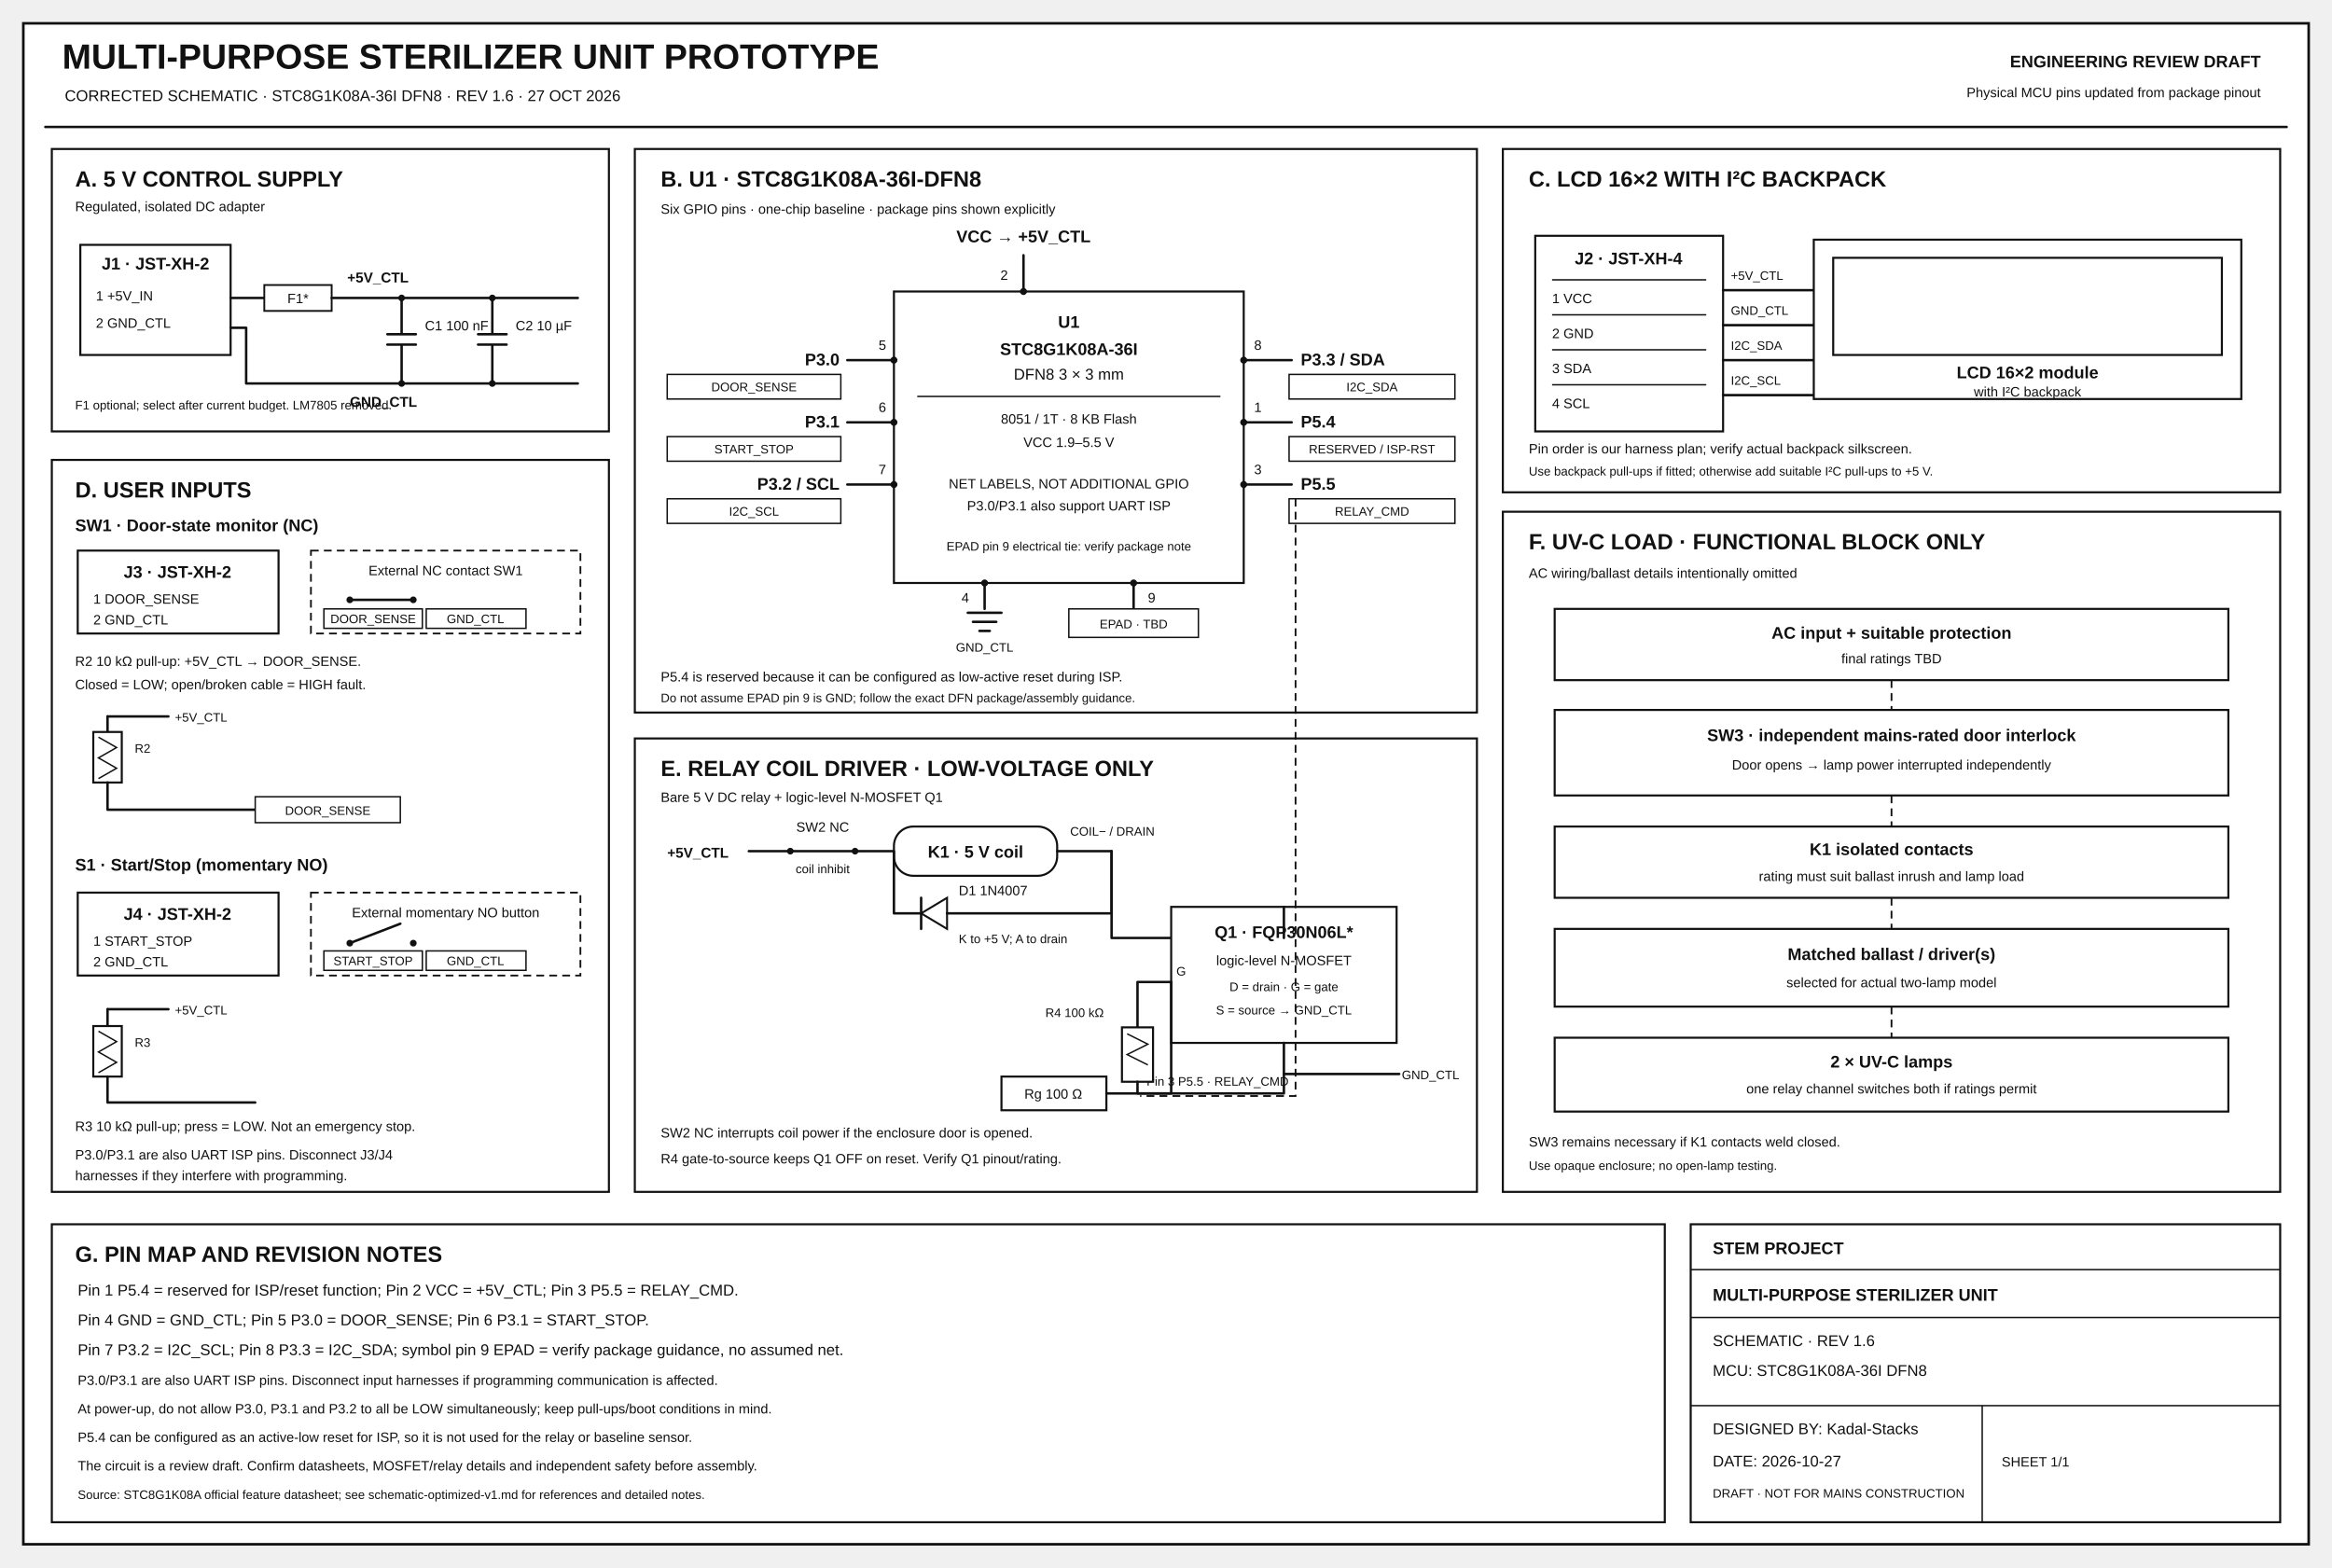
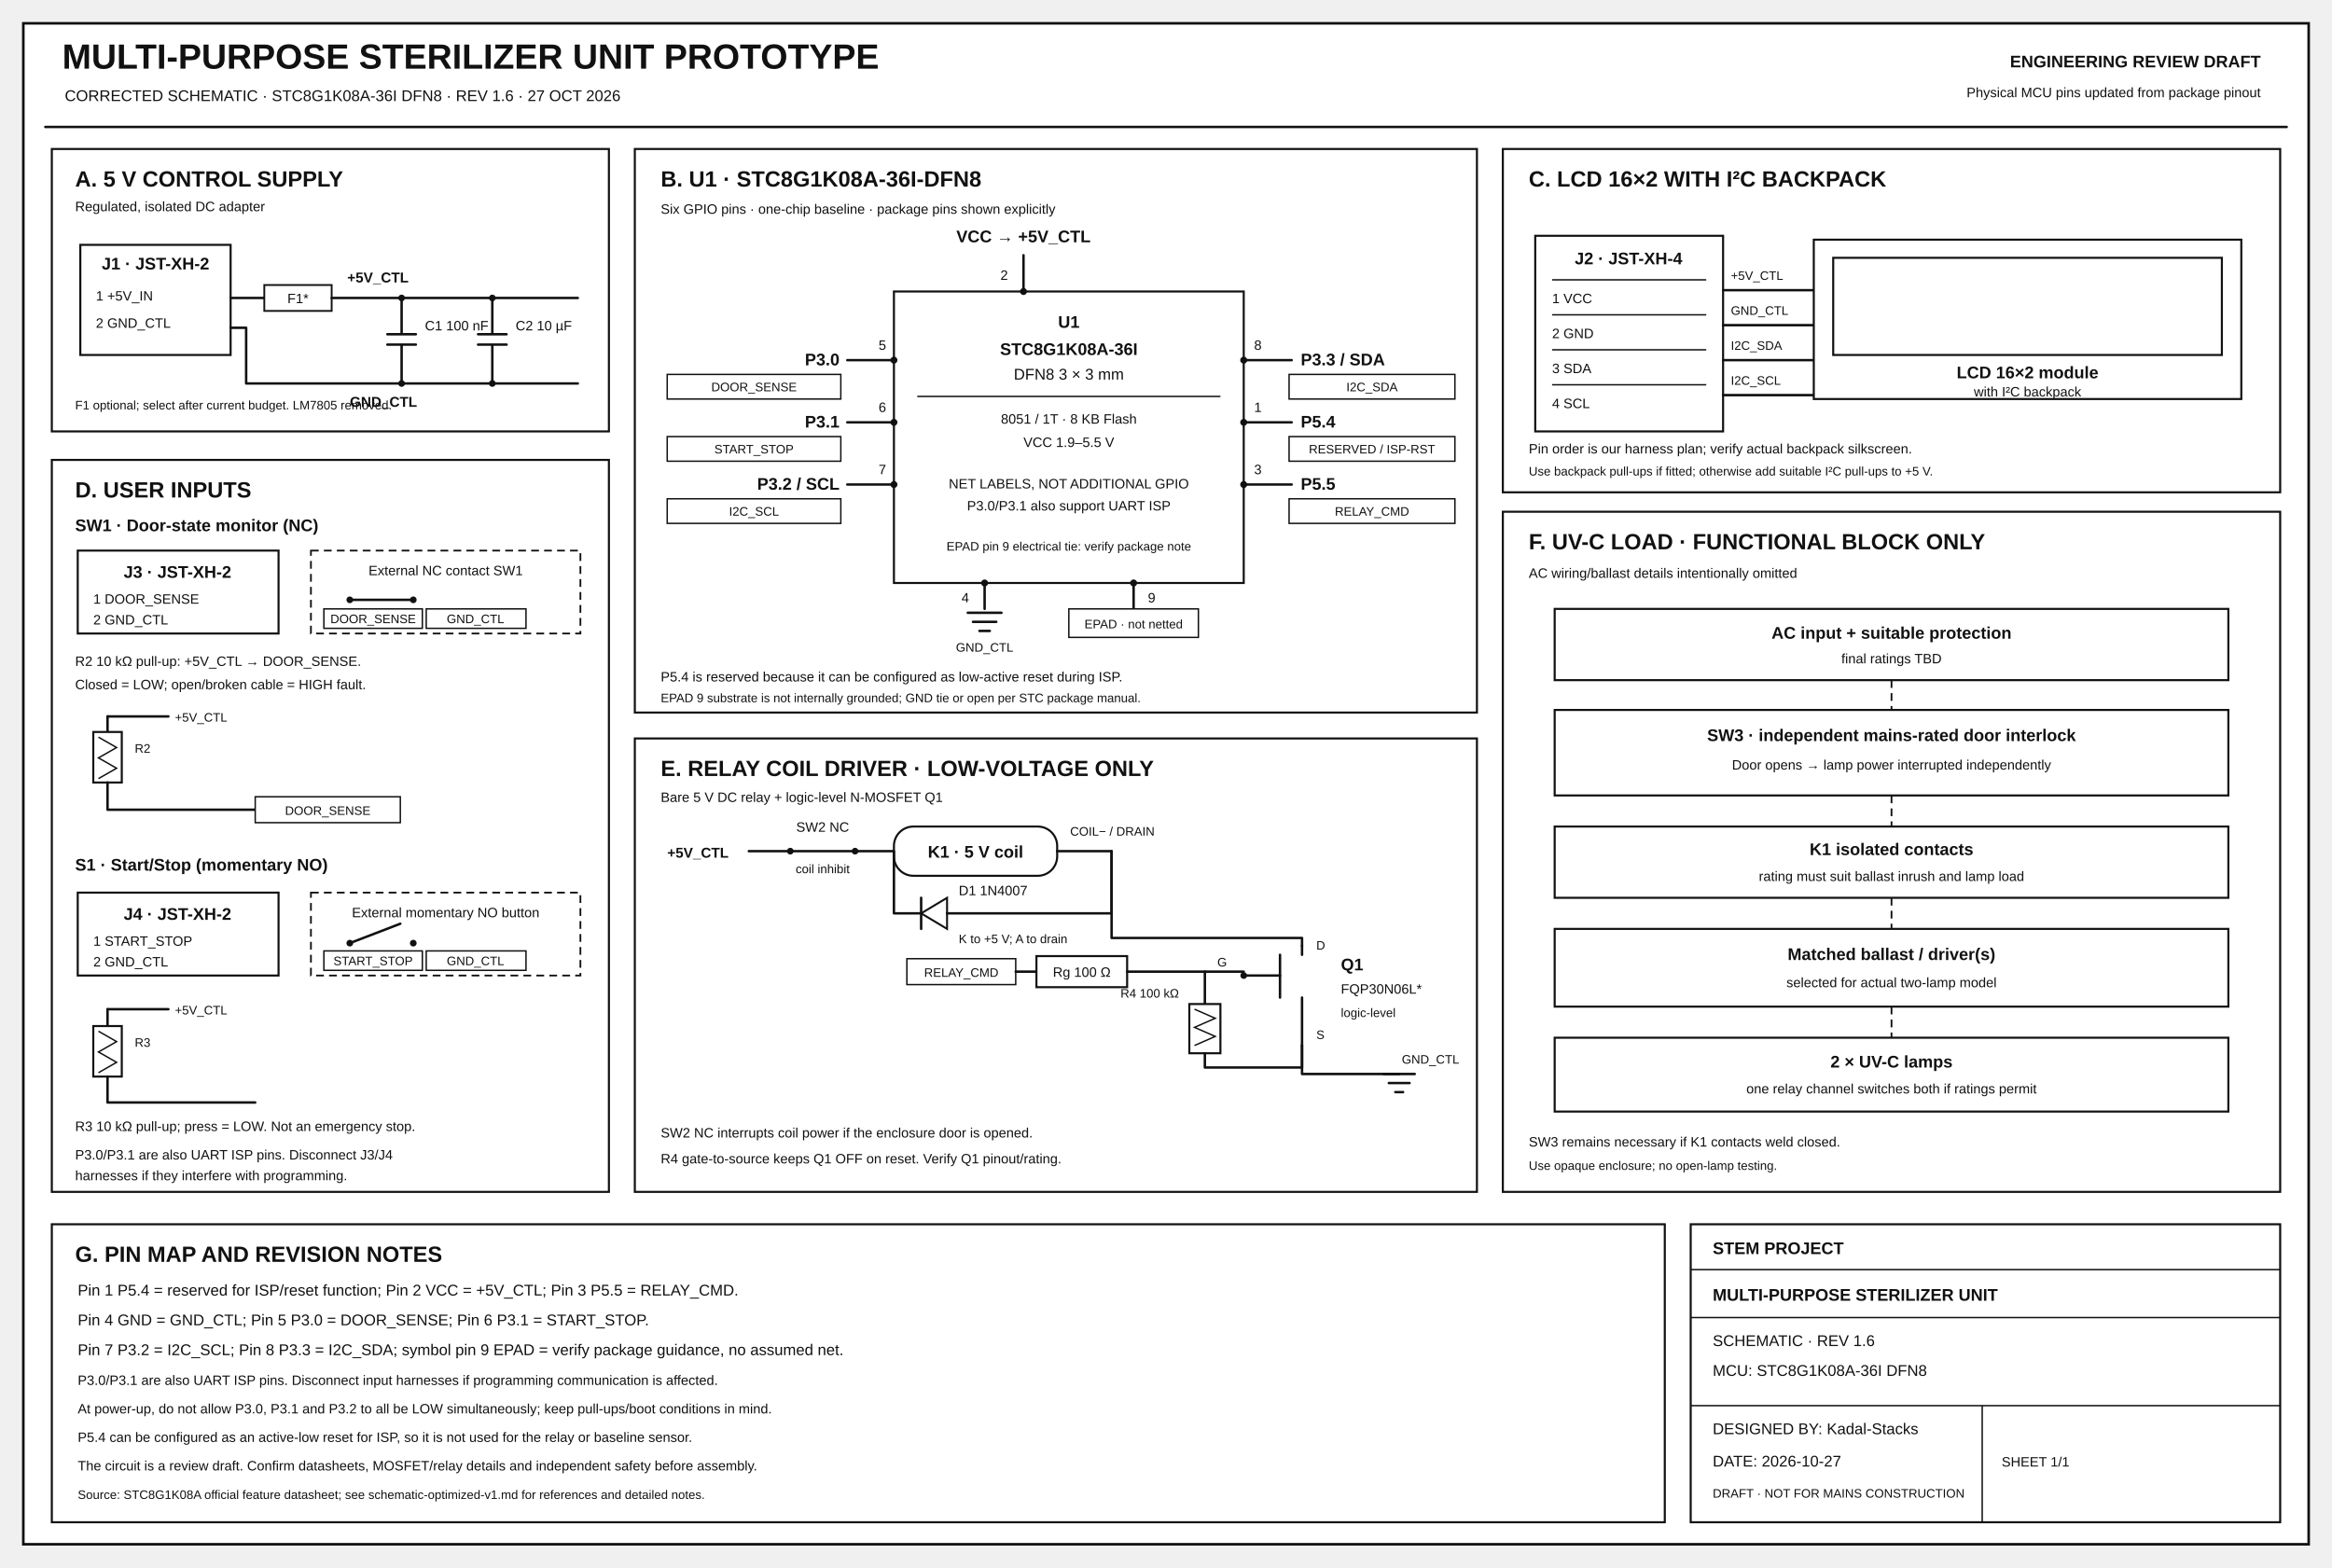
<svg xmlns="http://www.w3.org/2000/svg" width="1800" height="1210" viewBox="0 0 1800 1210" role="img" aria-labelledby="title desc">
  <defs>
    <style>
.bg{fill:#fff;stroke:#111;stroke-width:2}.box{fill:#fff;stroke:#111;stroke-width:1.6}.wire{fill:none;stroke:#111;stroke-width:1.9;stroke-linecap:round;stroke-linejoin:round}.thin{fill:none;stroke:#111;stroke-width:1.1}.dash{fill:none;stroke:#111;stroke-width:1.35;stroke-dasharray:6 4}.title{font:700 27px Arial,Helvetica,sans-serif;fill:#111}.sec{font:700 17px Arial,Helvetica,sans-serif;fill:#111}.lab{font:700 13px Arial,Helvetica,sans-serif;fill:#111}.txt{font:12px Arial,Helvetica,sans-serif;fill:#111}.sm{font:10.5px Arial,Helvetica,sans-serif;fill:#111}.tiny{font:9.5px Arial,Helvetica,sans-serif;fill:#111}.net{font:700 11px Arial,Helvetica,sans-serif;fill:#111}.dot{fill:#111}.tag{fill:#fff;stroke:#111;stroke-width:1.1}.part{fill:#fff;stroke:#111;stroke-width:1.4}
</style>
  </defs>
  <rect x="18" y="18" width="1764" height="1174" class="bg" />
  <text x="48" y="53" class="title">MULTI-PURPOSE STERILIZER UNIT PROTOTYPE</text>
  <text x="50" y="78" class="txt">CORRECTED SCHEMATIC · STC8G1K08A-36I DFN8 · REV 1.6 · 27 OCT 2026</text>
  <text x="1745" y="52" text-anchor="end" class="lab">ENGINEERING REVIEW DRAFT</text>
  <text x="1745" y="75" text-anchor="end" class="sm">Physical MCU pins updated from package pinout</text>
  <path d="M35 98H1765" class="wire" />
  <rect x="40" y="115" width="430" height="218" class="box" />
  <text x="58" y="144" class="sec">A. 5 V CONTROL SUPPLY</text>
  <text x="58" y="163" class="sm">Regulated, isolated DC adapter</text>
  <rect x="62" y="189" width="116" height="85" class="box" />
  <text x="120" y="208" text-anchor="middle" class="lab">J1 · JST-XH-2</text>
  <text x="74" y="232" class="sm">1 +5V_IN</text>
  <text x="74" y="253" class="sm">2 GND_CTL</text>
  <path d="M178 230H204" class="wire" />
  <rect x="204" y="220" width="52" height="20" class="part" />
  <text x="230" y="234" text-anchor="middle" class="sm">F1*</text>
  <path d="M256 230H446" class="wire" />
  <text x="268" y="218" class="net">+5V_CTL</text>
  <path d="M178 253H190V296H446" class="wire" />
  <text x="270" y="314" class="net">GND_CTL</text>
  <path d="M310 230V258M299 258H321M299 266H321M310 266V296" class="wire" />
  <circle cx="310" cy="230" r="2.6" class="dot" />
  <circle cx="310" cy="296" r="2.6" class="dot" />
  <text x="328" y="255" class="sm">C1 100 nF</text>
  <path d="M380 230V258M369 258H391M369 266H391M380 266V296" class="wire" />
  <circle cx="380" cy="230" r="2.6" class="dot" />
  <circle cx="380" cy="296" r="2.6" class="dot" />
  <text x="398" y="255" class="sm">C2 10 µF</text>
  <text x="58" y="316" class="tiny">F1 optional; select after current budget. LM7805 removed.</text>
  <rect x="490" y="115" width="650" height="435" class="box" />
  <text x="510" y="144" class="sec">B. U1 · STC8G1K08A-36I-DFN8</text>
  <text x="510" y="165" class="sm">Six GPIO pins · one-chip baseline · package pins shown explicitly</text>
  <rect x="690" y="225" width="270" height="225" class="box" />
  <text x="825" y="253" text-anchor="middle" class="lab">U1</text>
  <text x="825" y="274" text-anchor="middle" class="lab">STC8G1K08A-36I</text>
  <text x="825" y="293" text-anchor="middle" class="txt">DFN8 3 × 3 mm</text>
  <path d="M708 306H942" class="thin" />
  <text x="825" y="327" text-anchor="middle" class="sm">8051 / 1T · 8 KB Flash</text>
  <text x="825" y="345" text-anchor="middle" class="sm">VCC 1.9–5.5 V</text>
  <text x="825" y="377" text-anchor="middle" class="sm">NET LABELS, NOT ADDITIONAL GPIO</text>
  <text x="825" y="394" text-anchor="middle" class="sm">P3.0/P3.1 also support UART ISP</text>
  <text x="825" y="425" text-anchor="middle" class="tiny">EPAD pin 9 electrical tie: verify package note</text>
  <path d="M690 278H654" class="wire" />
  <circle cx="690" cy="278" r="2.7" class="dot" />
  <text x="684" y="270" text-anchor="end" class="sm">5</text>
  <text x="648" y="282" text-anchor="end" class="lab">P3.0</text>
  <rect x="515" y="289" width="134" height="19" class="tag" />
  <text x="582" y="302" text-anchor="middle" class="tiny">DOOR_SENSE</text>
  <path d="M690 326H654" class="wire" />
  <circle cx="690" cy="326" r="2.7" class="dot" />
  <text x="684" y="318" text-anchor="end" class="sm">6</text>
  <text x="648" y="330" text-anchor="end" class="lab">P3.1</text>
  <rect x="515" y="337" width="134" height="19" class="tag" />
  <text x="582" y="350" text-anchor="middle" class="tiny">START_STOP</text>
  <path d="M690 374H654" class="wire" />
  <circle cx="690" cy="374" r="2.7" class="dot" />
  <text x="684" y="366" text-anchor="end" class="sm">7</text>
  <text x="648" y="378" text-anchor="end" class="lab">P3.2 / SCL</text>
  <rect x="515" y="385" width="134" height="19" class="tag" />
  <text x="582" y="398" text-anchor="middle" class="tiny">I2C_SCL</text>
  <path d="M960 278H997" class="wire" />
  <circle cx="960" cy="278" r="2.7" class="dot" />
  <text x="968" y="270" class="sm">8</text>
  <text x="1004" y="282" class="lab">P3.3 / SDA</text>
  <rect x="995" y="289" width="128" height="19" class="tag" />
  <text x="1059" y="302" text-anchor="middle" class="tiny">I2C_SDA</text>
  <path d="M960 326H997" class="wire" />
  <circle cx="960" cy="326" r="2.7" class="dot" />
  <text x="968" y="318" class="sm">1</text>
  <text x="1004" y="330" class="lab">P5.4</text>
  <rect x="995" y="337" width="128" height="19" class="tag" />
  <text x="1059" y="350" text-anchor="middle" class="tiny">RESERVED / ISP-RST</text>
  <path d="M960 374H997" class="wire" />
  <circle cx="960" cy="374" r="2.7" class="dot" />
  <text x="968" y="366" class="sm">3</text>
  <text x="1004" y="378" class="lab">P5.5</text>
  <rect x="995" y="385" width="128" height="19" class="tag" />
  <text x="1059" y="398" text-anchor="middle" class="tiny">RELAY_CMD</text>
  <path d="M790 225V197" class="wire" />
  <circle cx="790" cy="225" r="2.7" class="dot" />
  <text x="778" y="216" text-anchor="end" class="sm">2</text>
  <text x="790" y="187" text-anchor="middle" class="lab">VCC → +5V_CTL</text>
  <path d="M760 450V470" class="wire" />
  <circle cx="760" cy="450" r="2.7" class="dot" />
  <text x="748" y="465" text-anchor="end" class="sm">4</text>
  <path d="M747 473H773M751 480H769M756 487H764" class="wire" />
  <text x="760" y="503" text-anchor="middle" class="tiny">GND_CTL</text>
  <path d="M875 450V470" class="wire" />
  <circle cx="875" cy="450" r="2.7" class="dot" />
  <text x="886" y="465" class="sm">9</text>
  <rect x="825" y="470" width="100" height="22" class="tag" />
-   <text x="875" y="485" text-anchor="middle" class="tiny">EPAD · TBD</text>
+   <text x="875" y="485" text-anchor="middle" class="tiny">EPAD · not netted</text>
  <text x="510" y="526" class="sm">P5.4 is reserved because it can be configured as low-active reset during ISP.</text>
-   <text x="510" y="542" class="tiny">Do not assume EPAD pin 9 is GND; follow the exact DFN package/assembly guidance.</text>
+   <text x="510" y="542" class="tiny">EPAD 9 substrate is not internally grounded; GND tie or open per STC package manual.</text>
  <rect x="1160" y="115" width="600" height="265" class="box" />
  <text x="1180" y="144" class="sec">C. LCD 16×2 WITH I²C BACKPACK</text>
  <rect x="1185" y="182" width="145" height="151" class="box" />
  <text x="1257" y="204" text-anchor="middle" class="lab">J2 · JST-XH-4</text>
  <path d="M1198 216H1317M1198 243H1317M1198 270H1317M1198 297H1317" class="thin" />
  <text x="1198" y="234" class="sm">1 VCC</text>
  <text x="1198" y="261" class="sm">2 GND</text>
  <text x="1198" y="288" class="sm">3 SDA</text>
  <text x="1198" y="315" class="sm">4 SCL</text>
  <path d="M1330 224H1372V224H1400" class="wire" />
  <text x="1336" y="216" class="tiny">+5V_CTL</text>
  <path d="M1330 251H1382V251H1400" class="wire" />
  <text x="1336" y="243" class="tiny">GND_CTL</text>
  <path d="M1330 278H1390V278H1400" class="wire" />
  <text x="1336" y="270" class="tiny">I2C_SDA</text>
  <path d="M1330 305H1398V305H1400" class="wire" />
  <text x="1336" y="297" class="tiny">I2C_SCL</text>
  <rect x="1400" y="185" width="330" height="123" class="box" />
  <rect x="1415" y="199" width="300" height="75" class="box" />
  <text x="1565" y="292" text-anchor="middle" class="lab">LCD 16×2 module</text>
  <text x="1565" y="306" text-anchor="middle" class="sm">with I²C backpack</text>
  <text x="1180" y="350" class="sm">Pin order is our harness plan; verify actual backpack silkscreen.</text>
  <text x="1180" y="367" class="tiny">Use backpack pull-ups if fitted; otherwise add suitable I²C pull-ups to +5 V.</text>
  <rect x="40" y="355" width="430" height="565" class="box" />
  <text x="58" y="384" class="sec">D. USER INPUTS</text>
  <text x="58" y="410" class="lab">SW1 · Door-state monitor (NC)</text>
  <rect x="60" y="425" width="155" height="64" class="box" />
  <text x="137" y="446" text-anchor="middle" class="lab">J3 · JST-XH-2</text>
  <text x="72" y="466" class="sm">1 DOOR_SENSE</text>
  <text x="72" y="482" class="sm">2 GND_CTL</text>
  <rect x="240" y="425" width="208" height="64" class="dash" />
  <text x="344" y="444" text-anchor="middle" class="sm">External NC contact SW1</text>
  <circle cx="270" cy="463" r="2.6" class="dot" />
  <circle cx="319" cy="463" r="2.6" class="dot" />
  <path d="M270 463H319" class="wire" />
  <rect x="250" y="470" width="76" height="15" class="tag" />
  <text x="288" y="481" text-anchor="middle" class="tiny">DOOR_SENSE</text>
  <rect x="329" y="470" width="77" height="15" class="tag" />
  <text x="367" y="481" text-anchor="middle" class="tiny">GND_CTL</text>
  <text x="58" y="514" class="sm">R2 10 kΩ pull-up: +5V_CTL → DOOR_SENSE.</text>
  <text x="58" y="532" class="sm">Closed = LOW; open/broken cable = HIGH fault.</text>
  <path d="M83 553V565" class="wire" />
  <rect x="72" y="565" width="22" height="39" class="box" />
  <path d="M76 569L90 577L76 585L90 593L76 601" class="thin" />
  <path d="M83 604V625H197" class="wire" />
  <path d="M83 553H130" class="wire" />
  <text x="135" y="557" class="tiny">+5V_CTL</text>
  <text x="104" y="581" class="tiny">R2</text>
  <rect x="197" y="615" width="112" height="20" class="tag" />
  <text x="253" y="629" text-anchor="middle" class="tiny">DOOR_SENSE</text>
  <text x="58" y="672" class="lab">S1 · Start/Stop (momentary NO)</text>
  <rect x="60" y="689" width="155" height="64" class="box" />
  <text x="137" y="710" text-anchor="middle" class="lab">J4 · JST-XH-2</text>
  <text x="72" y="730" class="sm">1 START_STOP</text>
  <text x="72" y="746" class="sm">2 GND_CTL</text>
  <rect x="240" y="689" width="208" height="64" class="dash" />
  <text x="344" y="708" text-anchor="middle" class="sm">External momentary NO button</text>
  <circle cx="270" cy="728" r="2.6" class="dot" />
  <circle cx="319" cy="728" r="2.6" class="dot" />
  <path d="M270 728L309 713" class="wire" />
  <rect x="250" y="734" width="76" height="15" class="tag" />
  <text x="288" y="745" text-anchor="middle" class="tiny">START_STOP</text>
  <rect x="329" y="734" width="77" height="15" class="tag" />
  <text x="367" y="745" text-anchor="middle" class="tiny">GND_CTL</text>
  <path d="M83 779V792" class="wire" />
  <rect x="72" y="792" width="22" height="39" class="box" />
  <path d="M76 796L90 804L76 812L90 820L76 828" class="thin" />
  <path d="M83 831V851H197" class="wire" />
  <path d="M83 779H130" class="wire" />
  <text x="135" y="783" class="tiny">+5V_CTL</text>
  <text x="104" y="808" class="tiny">R3</text>
  <text x="58" y="873" class="sm">R3 10 kΩ pull-up; press = LOW. Not an emergency stop.</text>
  <text x="58" y="895" class="sm">P3.0/P3.1 are also UART ISP pins. Disconnect J3/J4</text>
  <text x="58" y="911" class="sm">harnesses if they interfere with programming.</text>
  <rect x="490" y="570" width="650" height="350" class="box" />
  <text x="510" y="599" class="sec">E. RELAY COIL DRIVER · LOW-VOLTAGE ONLY</text>
  <text x="510" y="619" class="sm">Bare 5 V DC relay + logic-level N-MOSFET Q1</text>
  <text x="515" y="662" class="net">+5V_CTL</text>
  <path d="M578 657H610" class="wire" />
  <circle cx="610" cy="657" r="2.6" class="dot" />
  <circle cx="660" cy="657" r="2.6" class="dot" />
  <path d="M610 657H660" class="wire" />
  <text x="635" y="642" text-anchor="middle" class="sm">SW2 NC</text>
  <text x="635" y="674" text-anchor="middle" class="tiny">coil inhibit</text>
  <path d="M660 657H690" class="wire" />
  <rect x="690" y="638" width="126" height="38" rx="15" class="box" />
  <text x="753" y="662" text-anchor="middle" class="lab">K1 · 5 V coil</text>
-   <path d="M816 657H858V724H904" class="wire" />
+   <path d="M816 657H858V724H1005V730" class="wire" />
  <text x="826" y="645" class="tiny">COIL− / DRAIN</text>
  <path d="M690 657V705H711" class="wire" />
  <path d="M711 693V717" class="wire" />
  <path d="M731 693L731 717L711 705Z" fill="#fff" stroke="#111" stroke-width="1.5" />
  <path d="M731 705H858V657" class="wire" />
  <text x="740" y="691" class="sm">D1 1N4007</text>
  <text x="740" y="728" class="tiny">K to +5 V; A to drain</text>
-   <rect x="904" y="700" width="174" height="105" class="box" />
-   <text x="991" y="724" text-anchor="middle" class="lab">Q1 · FQP30N06L*</text>
-   <text x="991" y="745" text-anchor="middle" class="sm">logic-level N-MOSFET</text>
-   <text x="991" y="765" text-anchor="middle" class="tiny">D = drain · G = gate</text>
-   <text x="991" y="783" text-anchor="middle" class="tiny">S = source → GND_CTL</text>
-   <path d="M991 724V700" class="wire" />
-   <path d="M991 805V829H1080" class="wire" />
-   <text x="1082" y="833" class="tiny">GND_CTL</text>
-   <path d="M1000 385V846H880" class="dash" />
-   <text x="885" y="838" class="tiny">Pin 3 P5.5 · RELAY_CMD</text>
-   <rect x="773" y="831" width="81" height="26" class="box" />
-   <text x="813" y="848" text-anchor="middle" class="sm">Rg 100 Ω</text>
-   <path d="M854 844H904V758" class="wire" />
-   <text x="908" y="753" class="tiny">G</text>
-   <path d="M904 758H878V793" class="wire" />
-   <rect x="866" y="793" width="24" height="42" class="box" />
-   <path d="M870 798L886 806L870 814L886 822" class="thin" />
-   <text x="852" y="785" text-anchor="end" class="tiny">R4 100 kΩ</text>
-   <path d="M878 835V844H991V829" class="wire" />
+   <path d="M1005 730V737" class="wire" />
+   <path d="M1005 770V807" class="wire" />
+   <path d="M988 737V770" class="wire" />
+   <path d="M960 753H988" class="wire" />
+   <circle cx="960" cy="753" r="2.6" class="dot" />
+   <text x="947" y="746" text-anchor="end" class="tiny">G</text>
+   <text x="1016" y="733" class="tiny">D</text>
+   <text x="1016" y="802" class="tiny">S</text>
+   <text x="1035" y="749" class="lab">Q1</text>
+   <text x="1035" y="767" class="sm">FQP30N06L*</text>
+   <text x="1035" y="785" class="tiny">logic-level</text>
+   <path d="M1005 807V829H1080" class="wire" />
+   <path d="M1068 829H1092M1072 836H1088M1077 843H1083" class="wire" />
+   <text x="1082" y="821" class="tiny">GND_CTL</text>
+   <rect x="700" y="740" width="84" height="20" class="tag" />
+   <text x="742" y="754" text-anchor="middle" class="tiny">RELAY_CMD</text>
+   <path d="M784 750H800" class="wire" />
+   <rect x="800" y="738" width="70" height="24" class="box" />
+   <text x="835" y="754" text-anchor="middle" class="sm">Rg 100 Ω</text>
+   <path d="M870 750H960" class="wire" />
+   <path d="M930 750V775" class="wire" />
+   <rect x="918" y="775" width="24" height="38" class="box" />
+   <path d="M922 779L938 786L922 793L938 800L922 807" class="thin" />
+   <text x="910" y="770" text-anchor="end" class="tiny">R4 100 kΩ</text>
+   <path d="M930 813V824H1005V807" class="wire" />
  <text x="510" y="878" class="sm">SW2 NC interrupts coil power if the enclosure door is opened.</text>
  <text x="510" y="898" class="sm">R4 gate-to-source keeps Q1 OFF on reset. Verify Q1 pinout/rating.</text>
  <rect x="1160" y="395" width="600" height="525" class="box" />
  <text x="1180" y="424" class="sec">F. UV-C LOAD · FUNCTIONAL BLOCK ONLY</text>
  <text x="1180" y="446" class="sm">AC wiring/ballast details intentionally omitted</text>
  <rect x="1200" y="470" width="520" height="55" class="box" />
  <text x="1460" y="493" text-anchor="middle" class="lab">AC input + suitable protection</text>
  <text x="1460" y="512" text-anchor="middle" class="sm">final ratings TBD</text>
  <path d="M1460 525V548" class="dash" />
  <rect x="1200" y="548" width="520" height="66" class="box" />
  <text x="1460" y="572" text-anchor="middle" class="lab">SW3 · independent mains-rated door interlock</text>
  <text x="1460" y="594" text-anchor="middle" class="sm">Door opens → lamp power interrupted independently</text>
  <path d="M1460 614V638" class="dash" />
  <rect x="1200" y="638" width="520" height="55" class="box" />
  <text x="1460" y="660" text-anchor="middle" class="lab">K1 isolated contacts</text>
  <text x="1460" y="680" text-anchor="middle" class="sm">rating must suit ballast inrush and lamp load</text>
  <path d="M1460 693V717" class="dash" />
  <rect x="1200" y="717" width="520" height="60" class="box" />
  <text x="1460" y="741" text-anchor="middle" class="lab">Matched ballast / driver(s)</text>
  <text x="1460" y="762" text-anchor="middle" class="sm">selected for actual two-lamp model</text>
  <path d="M1460 777V801" class="dash" />
  <rect x="1200" y="801" width="520" height="57" class="box" />
  <text x="1460" y="824" text-anchor="middle" class="lab">2 × UV-C lamps</text>
  <text x="1460" y="844" text-anchor="middle" class="sm">one relay channel switches both if ratings permit</text>
  <text x="1180" y="885" class="sm">SW3 remains necessary if K1 contacts weld closed.</text>
  <text x="1180" y="903" class="tiny">Use opaque enclosure; no open-lamp testing.</text>
  <rect x="40" y="945" width="1245" height="230" class="box" />
  <text x="58" y="974" class="sec">G. PIN MAP AND REVISION NOTES</text>
  <text x="60" y="1000" class="txt">Pin 1 P5.4 = reserved for ISP/reset function; Pin 2 VCC = +5V_CTL; Pin 3 P5.5 = RELAY_CMD.</text>
  <text x="60" y="1023" class="txt">Pin 4 GND = GND_CTL; Pin 5 P3.0 = DOOR_SENSE; Pin 6 P3.1 = START_STOP.</text>
  <text x="60" y="1046" class="txt">Pin 7 P3.2 = I2C_SCL; Pin 8 P3.3 = I2C_SDA; symbol pin 9 EPAD = verify package guidance, no assumed net.</text>
  <text x="60" y="1069" class="sm">P3.0/P3.1 are also UART ISP pins. Disconnect input harnesses if programming communication is affected.</text>
  <text x="60" y="1091" class="sm">At power-up, do not allow P3.0, P3.1 and P3.2 to all be LOW simultaneously; keep pull-ups/boot conditions in mind.</text>
  <text x="60" y="1113" class="sm">P5.4 can be configured as an active-low reset for ISP, so it is not used for the relay or baseline sensor.</text>
  <text x="60" y="1135" class="sm">The circuit is a review draft. Confirm datasheets, MOSFET/relay details and independent safety before assembly.</text>
  <text x="60" y="1157" class="tiny">Source: STC8G1K08A official feature datasheet; see schematic-optimized-v1.md for references and detailed notes.</text>
  <rect x="1305" y="945" width="455" height="230" class="box" />
  <path d="M1305 980H1760M1305 1017H1760M1305 1085H1760M1530 1085V1175" class="thin" />
  <text x="1322" y="968" class="lab">STEM PROJECT</text>
  <text x="1322" y="1004" class="lab">MULTI-PURPOSE STERILIZER UNIT</text>
  <text x="1322" y="1039" class="txt">SCHEMATIC · REV 1.6</text>
  <text x="1322" y="1062" class="txt">MCU: STC8G1K08A-36I DFN8</text>
  <text x="1322" y="1107" class="txt">DESIGNED BY: Kadal-Stacks</text>
  <text x="1322" y="1132" class="txt">DATE: 2026-10-27</text>
  <text x="1545" y="1132" class="sm">SHEET 1/1</text>
  <text x="1322" y="1156" class="tiny">DRAFT · NOT FOR MAINS CONSTRUCTION</text>
</svg>
